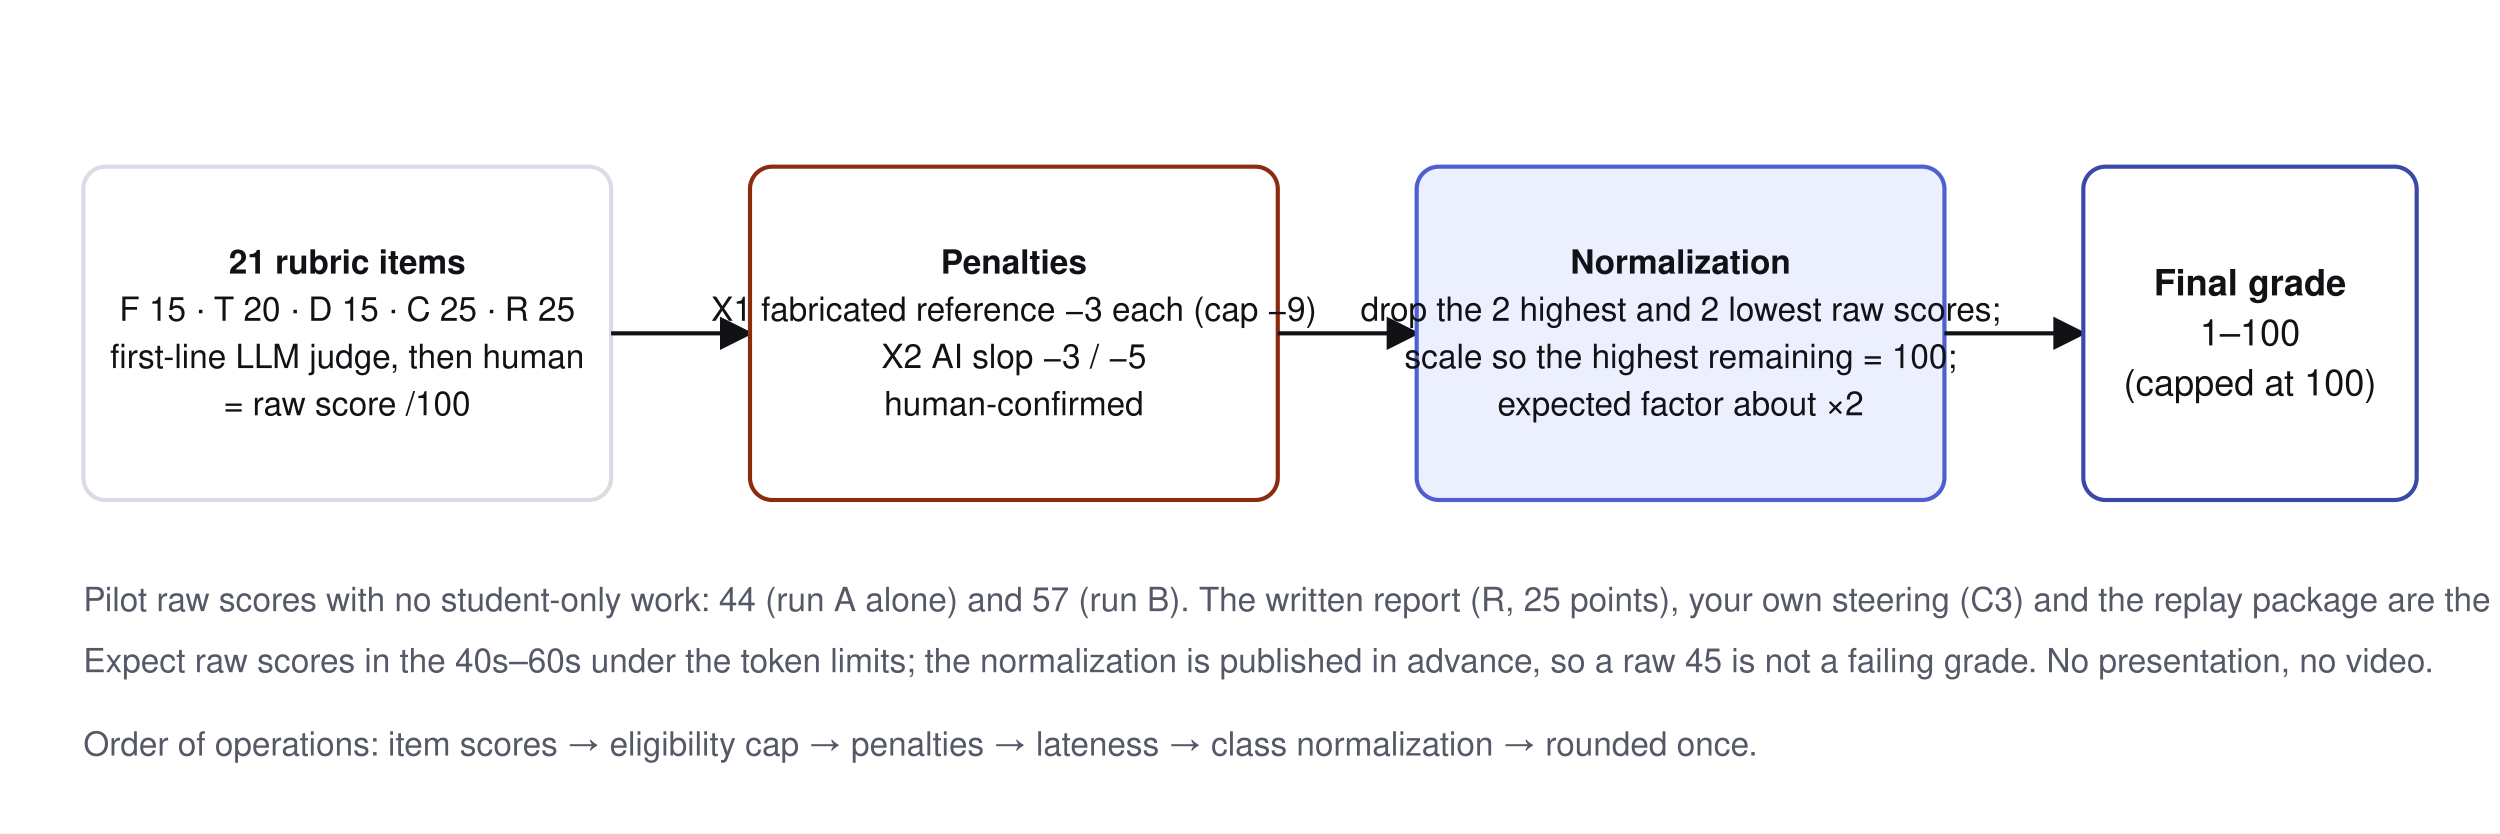
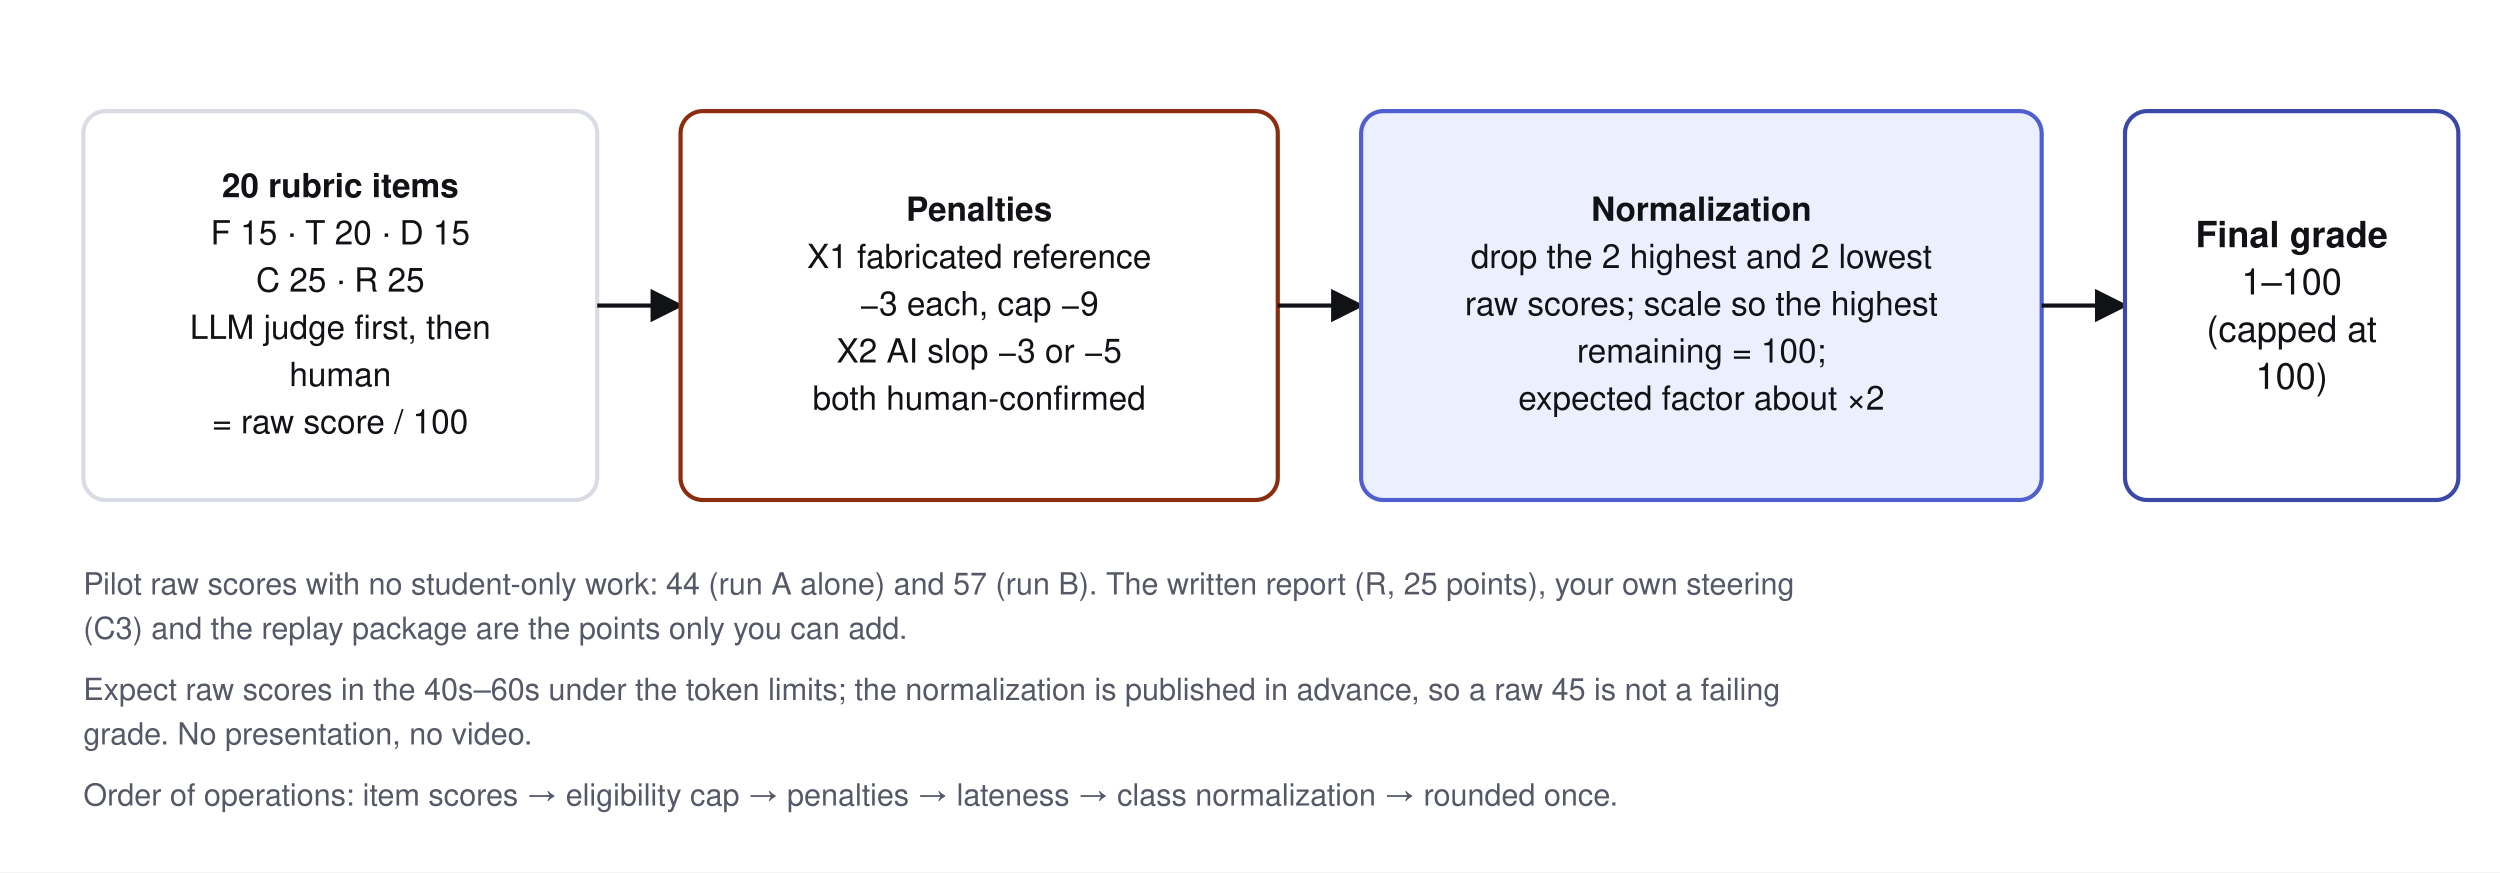
- <svg xmlns="http://www.w3.org/2000/svg" viewBox="0 0 900 300" width="900" height="300" role="img" aria-labelledby="t">
+ <svg xmlns="http://www.w3.org/2000/svg" viewBox="0 0 900 314" width="900" height="314" role="img" aria-labelledby="t">
  <defs>
    <marker id="a" viewBox="0 0 10 10" refX="9" refY="5" markerWidth="8" markerHeight="8" orient="auto-start-reverse">
      <path d="M0 0L10 5L0 10z" fill="#111216" />
    </marker>
  </defs>
-   <rect width="900" height="300" fill="#FFFFFF" />
-   <rect x="30" y="60" width="190" height="120" rx="8" fill="#FFFFFF" stroke="#DADCE5" stroke-width="1.5" />
-   <text x="125.0" y="98.5" text-anchor="middle" font-family="Instrument Sans, Helvetica, Arial, sans-serif" font-size="12" font-weight="600" fill="#111216">21 rubric items</text>
-   <text x="125.0" y="115.5" text-anchor="middle" font-family="Instrument Sans, Helvetica, Arial, sans-serif" font-size="12" font-weight="400" fill="#111216">F 15 · T 20 · D 15 · C 25 · R 25</text>
-   <text x="125.0" y="132.5" text-anchor="middle" font-family="Instrument Sans, Helvetica, Arial, sans-serif" font-size="12" font-weight="400" fill="#111216">first-line LLM judge, then human</text>
-   <text x="125.0" y="149.5" text-anchor="middle" font-family="Instrument Sans, Helvetica, Arial, sans-serif" font-size="12" font-weight="400" fill="#111216">= raw score /100</text>
-   <path d="M220 120L270 120" stroke="#111216" stroke-width="1.5" fill="none" marker-end="url(#a)" />
-   <rect x="270" y="60" width="190" height="120" rx="8" fill="#FFFFFF" stroke="#8A2C0D" stroke-width="1.5" />
-   <text x="365.0" y="98.5" text-anchor="middle" font-family="Instrument Sans, Helvetica, Arial, sans-serif" font-size="12" font-weight="600" fill="#111216">Penalties</text>
-   <text x="365.0" y="115.5" text-anchor="middle" font-family="Instrument Sans, Helvetica, Arial, sans-serif" font-size="12" font-weight="400" fill="#111216">X1 fabricated reference −3 each (cap −9)</text>
-   <text x="365.0" y="132.5" text-anchor="middle" font-family="Instrument Sans, Helvetica, Arial, sans-serif" font-size="12" font-weight="400" fill="#111216">X2 AI slop −3 / −5</text>
-   <text x="365.0" y="149.5" text-anchor="middle" font-family="Instrument Sans, Helvetica, Arial, sans-serif" font-size="12" font-weight="400" fill="#111216">human-confirmed</text>
-   <path d="M460 120L510 120" stroke="#111216" stroke-width="1.5" fill="none" marker-end="url(#a)" />
-   <rect x="510" y="60" width="190" height="120" rx="8" fill="#ECEFFD" stroke="#4F5FD0" stroke-width="1.5" />
-   <text x="605.0" y="98.5" text-anchor="middle" font-family="Instrument Sans, Helvetica, Arial, sans-serif" font-size="12" font-weight="600" fill="#111216">Normalization</text>
-   <text x="605.0" y="115.5" text-anchor="middle" font-family="Instrument Sans, Helvetica, Arial, sans-serif" font-size="12" font-weight="400" fill="#111216">drop the 2 highest and 2 lowest raw scores;</text>
-   <text x="605.0" y="132.5" text-anchor="middle" font-family="Instrument Sans, Helvetica, Arial, sans-serif" font-size="12" font-weight="400" fill="#111216">scale so the highest remaining = 100;</text>
-   <text x="605.0" y="149.5" text-anchor="middle" font-family="Instrument Sans, Helvetica, Arial, sans-serif" font-size="12" font-weight="400" fill="#111216">expected factor about ×2</text>
-   <path d="M700 120L750 120" stroke="#111216" stroke-width="1.5" fill="none" marker-end="url(#a)" />
-   <rect x="750" y="60" width="120" height="120" rx="8" fill="#FFFFFF" stroke="#3A48A8" stroke-width="1.5" />
-   <text x="810.0" y="106.333" text-anchor="middle" font-family="Instrument Sans, Helvetica, Arial, sans-serif" font-size="13" font-weight="600" fill="#111216">Final grade</text>
-   <text x="810.0" y="124.333" text-anchor="middle" font-family="Instrument Sans, Helvetica, Arial, sans-serif" font-size="13" font-weight="400" fill="#111216">1–100</text>
-   <text x="810.0" y="142.333" text-anchor="middle" font-family="Instrument Sans, Helvetica, Arial, sans-serif" font-size="13" font-weight="400" fill="#111216">(capped at 100)</text>
-   <text x="30" y="220" text-anchor="start" font-family="Instrument Sans, Helvetica, Arial, sans-serif" font-size="12" font-weight="400" fill="#555866">Pilot raw scores with no student-only work: 44 (run A alone) and 57 (run B). The written report (R, 25 points), your own steering (C3) and the replay package are the points only you can add.</text>
-   <text x="30" y="242" text-anchor="start" font-family="Instrument Sans, Helvetica, Arial, sans-serif" font-size="12" font-weight="400" fill="#555866">Expect raw scores in the 40s–60s under the token limits; the normalization is published in advance, so a raw 45 is not a failing grade. No presentation, no video.</text>
-   <text x="30" y="272" text-anchor="start" font-family="Instrument Sans, Helvetica, Arial, sans-serif" font-size="12" font-weight="400" fill="#555866">Order of operations: item scores → eligibility cap → penalties → lateness → class normalization → rounded once.</text>
+   <rect width="900" height="314" fill="#FFFFFF" />
+   <rect x="30" y="40" width="185" height="140" rx="8" fill="#FFFFFF" stroke="#DADCE5" stroke-width="1.5" />
+   <text x="122.5" y="71.0" text-anchor="middle" font-family="Instrument Sans, Helvetica, Arial, sans-serif" font-size="12" font-weight="600" fill="#111216">20 rubric items</text>
+   <text x="122.5" y="88.0" text-anchor="middle" font-family="Instrument Sans, Helvetica, Arial, sans-serif" font-size="12" font-weight="400" fill="#111216">F 15 · T 20 · D 15</text>
+   <text x="122.5" y="105.0" text-anchor="middle" font-family="Instrument Sans, Helvetica, Arial, sans-serif" font-size="12" font-weight="400" fill="#111216">C 25 · R 25</text>
+   <text x="122.5" y="122.0" text-anchor="middle" font-family="Instrument Sans, Helvetica, Arial, sans-serif" font-size="12" font-weight="400" fill="#111216">LLM judge first, then</text>
+   <text x="122.5" y="139.0" text-anchor="middle" font-family="Instrument Sans, Helvetica, Arial, sans-serif" font-size="12" font-weight="400" fill="#111216">human</text>
+   <text x="122.5" y="156.0" text-anchor="middle" font-family="Instrument Sans, Helvetica, Arial, sans-serif" font-size="12" font-weight="400" fill="#111216">= raw score / 100</text>
+   <path d="M215 110.0L245 110.0" stroke="#111216" stroke-width="1.5" fill="none" marker-end="url(#a)" />
+   <rect x="245" y="40" width="215" height="140" rx="8" fill="#FFFFFF" stroke="#8A2C0D" stroke-width="1.5" />
+   <text x="352.5" y="79.5" text-anchor="middle" font-family="Instrument Sans, Helvetica, Arial, sans-serif" font-size="12" font-weight="600" fill="#111216">Penalties</text>
+   <text x="352.5" y="96.5" text-anchor="middle" font-family="Instrument Sans, Helvetica, Arial, sans-serif" font-size="12" font-weight="400" fill="#111216">X1 fabricated reference</text>
+   <text x="352.5" y="113.5" text-anchor="middle" font-family="Instrument Sans, Helvetica, Arial, sans-serif" font-size="12" font-weight="400" fill="#111216">−3 each, cap −9</text>
+   <text x="352.5" y="130.5" text-anchor="middle" font-family="Instrument Sans, Helvetica, Arial, sans-serif" font-size="12" font-weight="400" fill="#111216">X2 AI slop −3 or −5</text>
+   <text x="352.5" y="147.5" text-anchor="middle" font-family="Instrument Sans, Helvetica, Arial, sans-serif" font-size="12" font-weight="400" fill="#111216">both human-confirmed</text>
+   <path d="M460 110.0L490 110.0" stroke="#111216" stroke-width="1.5" fill="none" marker-end="url(#a)" />
+   <rect x="490" y="40" width="245" height="140" rx="8" fill="#ECEFFD" stroke="#4F5FD0" stroke-width="1.5" />
+   <text x="612.5" y="79.5" text-anchor="middle" font-family="Instrument Sans, Helvetica, Arial, sans-serif" font-size="12" font-weight="600" fill="#111216">Normalization</text>
+   <text x="612.5" y="96.5" text-anchor="middle" font-family="Instrument Sans, Helvetica, Arial, sans-serif" font-size="12" font-weight="400" fill="#111216">drop the 2 highest and 2 lowest</text>
+   <text x="612.5" y="113.5" text-anchor="middle" font-family="Instrument Sans, Helvetica, Arial, sans-serif" font-size="12" font-weight="400" fill="#111216">raw scores; scale so the highest</text>
+   <text x="612.5" y="130.5" text-anchor="middle" font-family="Instrument Sans, Helvetica, Arial, sans-serif" font-size="12" font-weight="400" fill="#111216">remaining = 100;</text>
+   <text x="612.5" y="147.5" text-anchor="middle" font-family="Instrument Sans, Helvetica, Arial, sans-serif" font-size="12" font-weight="400" fill="#111216">expected factor about ×2</text>
+   <path d="M735 110.0L765 110.0" stroke="#111216" stroke-width="1.5" fill="none" marker-end="url(#a)" />
+   <rect x="765" y="40" width="120" height="140" rx="8" fill="#FFFFFF" stroke="#3A48A8" stroke-width="1.5" />
+   <text x="825.0" y="89.0" text-anchor="middle" font-family="Instrument Sans, Helvetica, Arial, sans-serif" font-size="13" font-weight="600" fill="#111216">Final grade</text>
+   <text x="825.0" y="106.0" text-anchor="middle" font-family="Instrument Sans, Helvetica, Arial, sans-serif" font-size="13" font-weight="400" fill="#111216">1–100</text>
+   <text x="825.0" y="123.0" text-anchor="middle" font-family="Instrument Sans, Helvetica, Arial, sans-serif" font-size="13" font-weight="400" fill="#111216">(capped at</text>
+   <text x="825.0" y="140.0" text-anchor="middle" font-family="Instrument Sans, Helvetica, Arial, sans-serif" font-size="13" font-weight="400" fill="#111216">100)</text>
+   <text x="30" y="214" text-anchor="start" font-family="Instrument Sans, Helvetica, Arial, sans-serif" font-size="11" font-weight="400" fill="#555866">Pilot raw scores with no student-only work: 44 (run A alone) and 57 (run B). The written report (R, 25 points), your own steering</text>
+   <text x="30" y="230" text-anchor="start" font-family="Instrument Sans, Helvetica, Arial, sans-serif" font-size="11" font-weight="400" fill="#555866">(C3) and the replay package are the points only you can add.</text>
+   <text x="30" y="252" text-anchor="start" font-family="Instrument Sans, Helvetica, Arial, sans-serif" font-size="11" font-weight="400" fill="#555866">Expect raw scores in the 40s–60s under the token limits; the normalization is published in advance, so a raw 45 is not a failing</text>
+   <text x="30" y="268" text-anchor="start" font-family="Instrument Sans, Helvetica, Arial, sans-serif" font-size="11" font-weight="400" fill="#555866">grade. No presentation, no video.</text>
+   <text x="30" y="290" text-anchor="start" font-family="Instrument Sans, Helvetica, Arial, sans-serif" font-size="11" font-weight="400" fill="#555866">Order of operations: item scores → eligibility cap → penalties → lateness → class normalization → rounded once.</text>
</svg>
